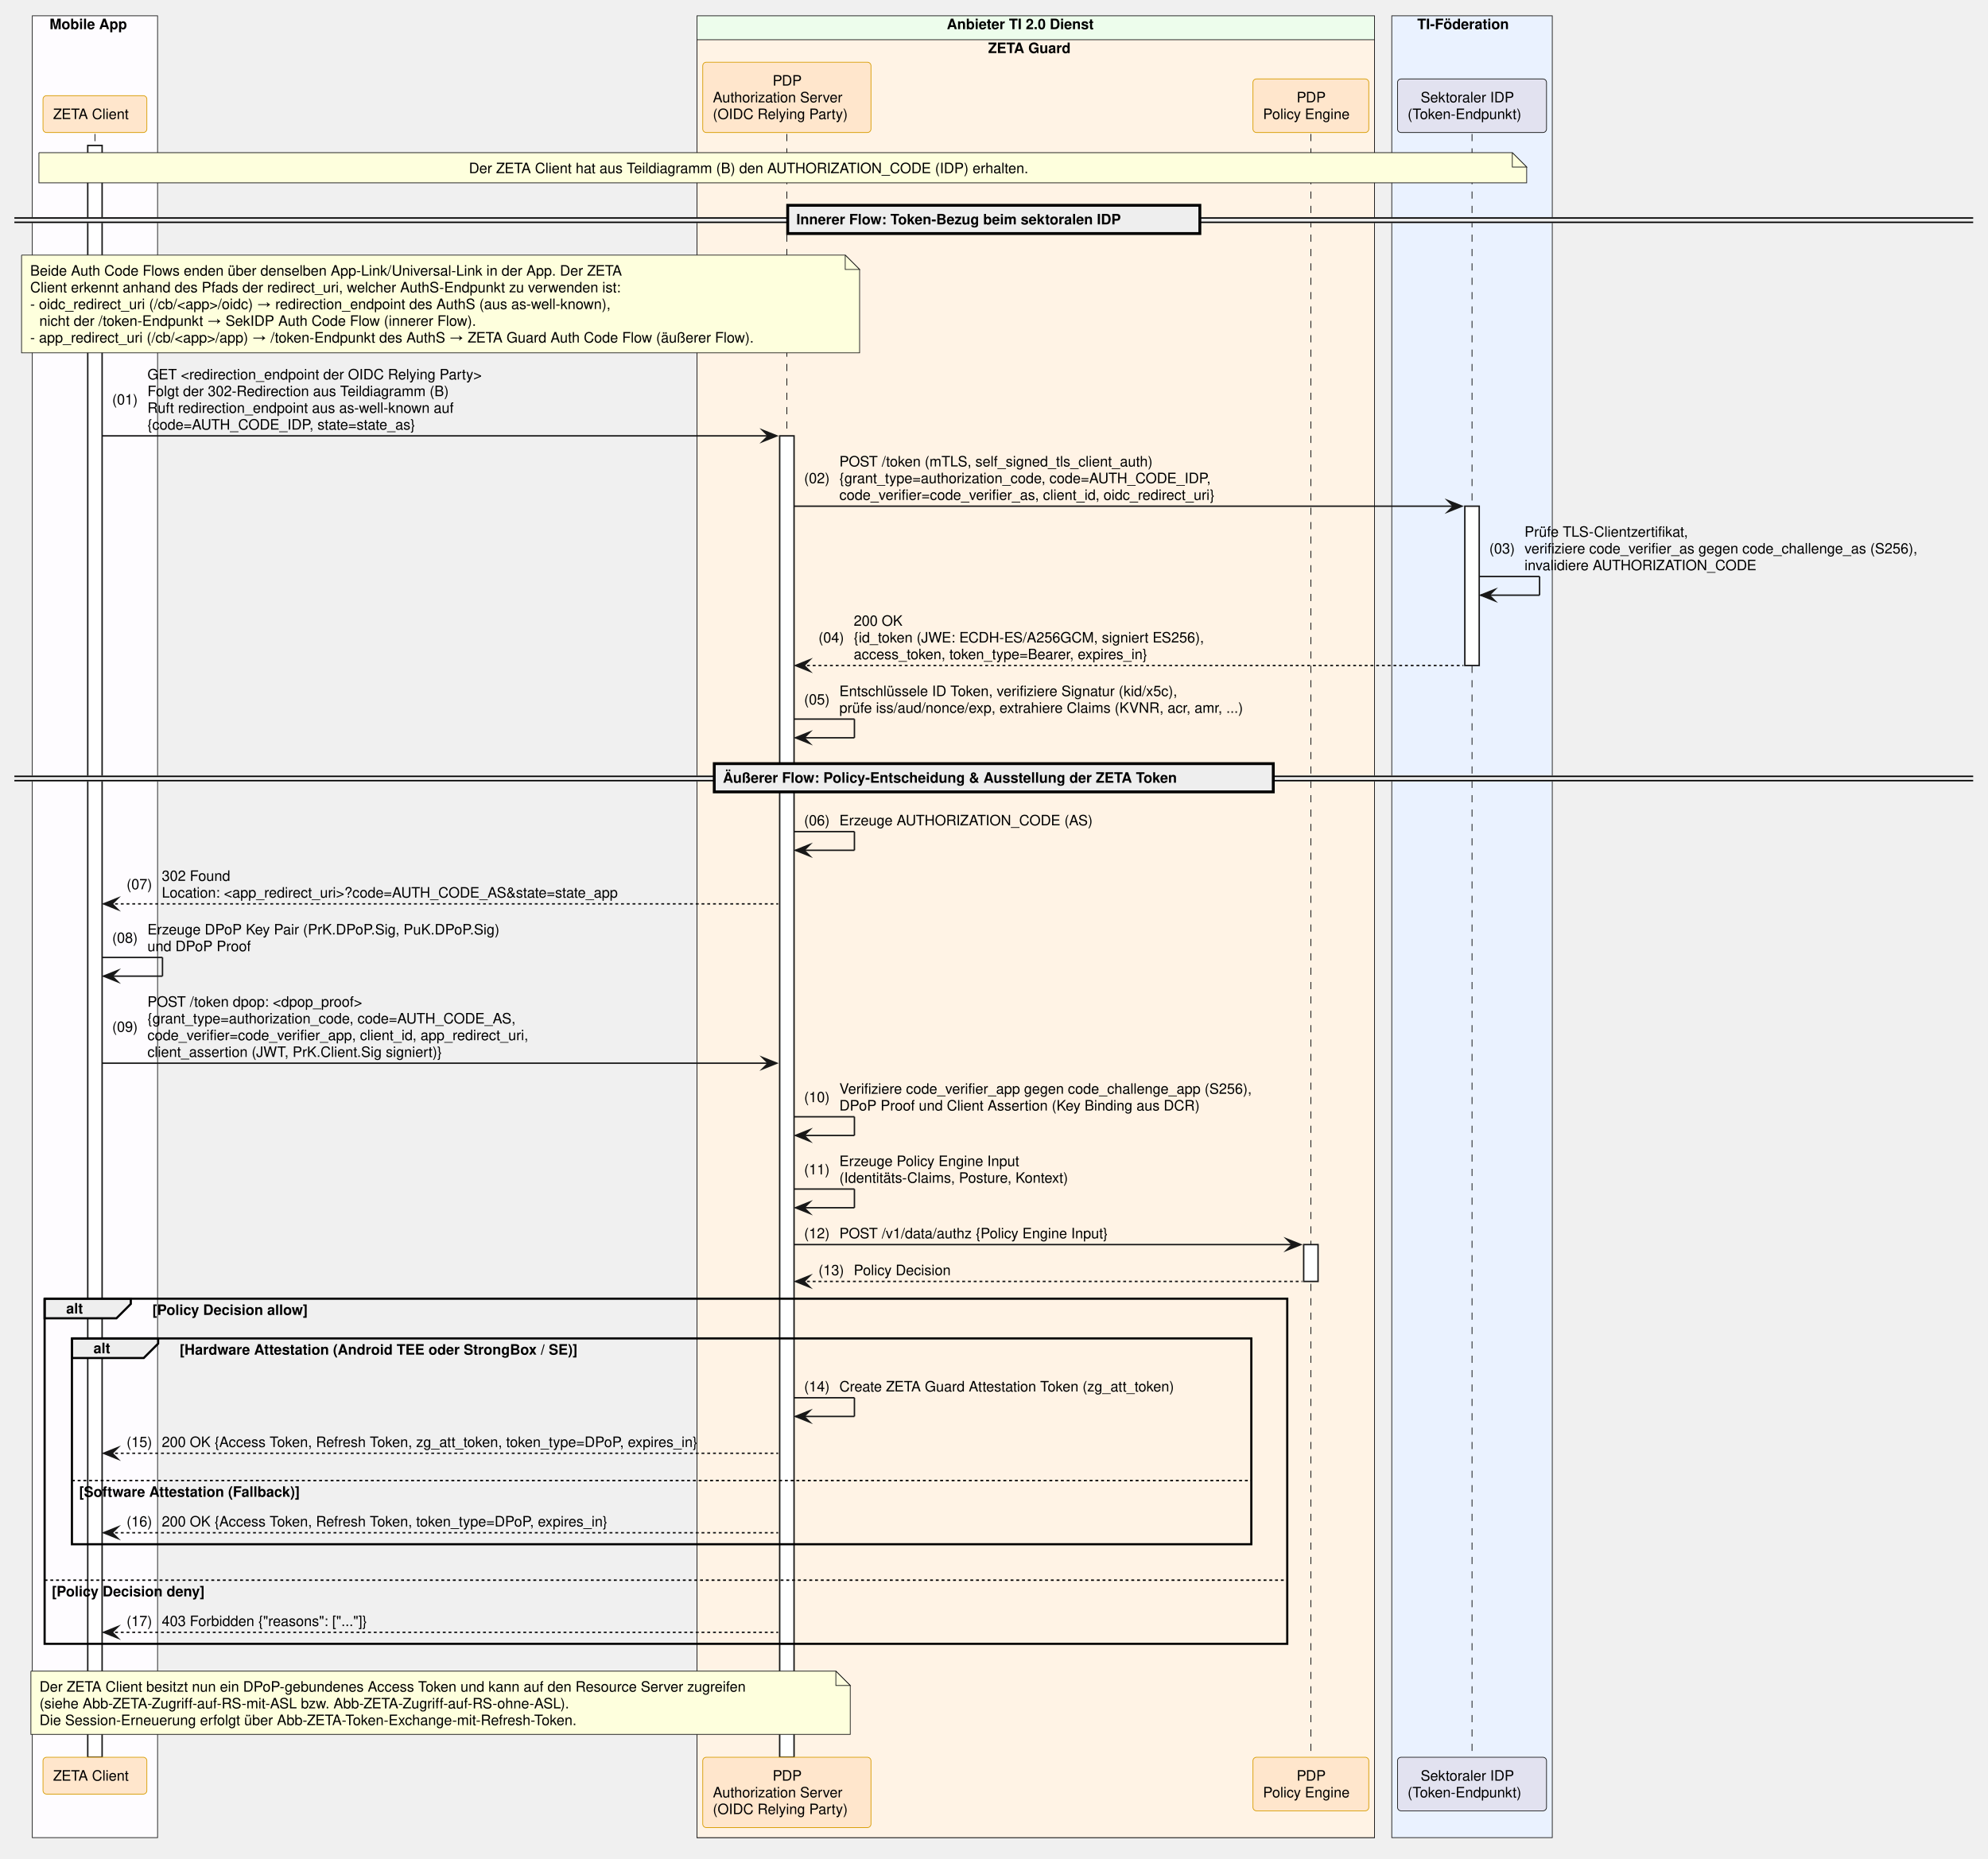
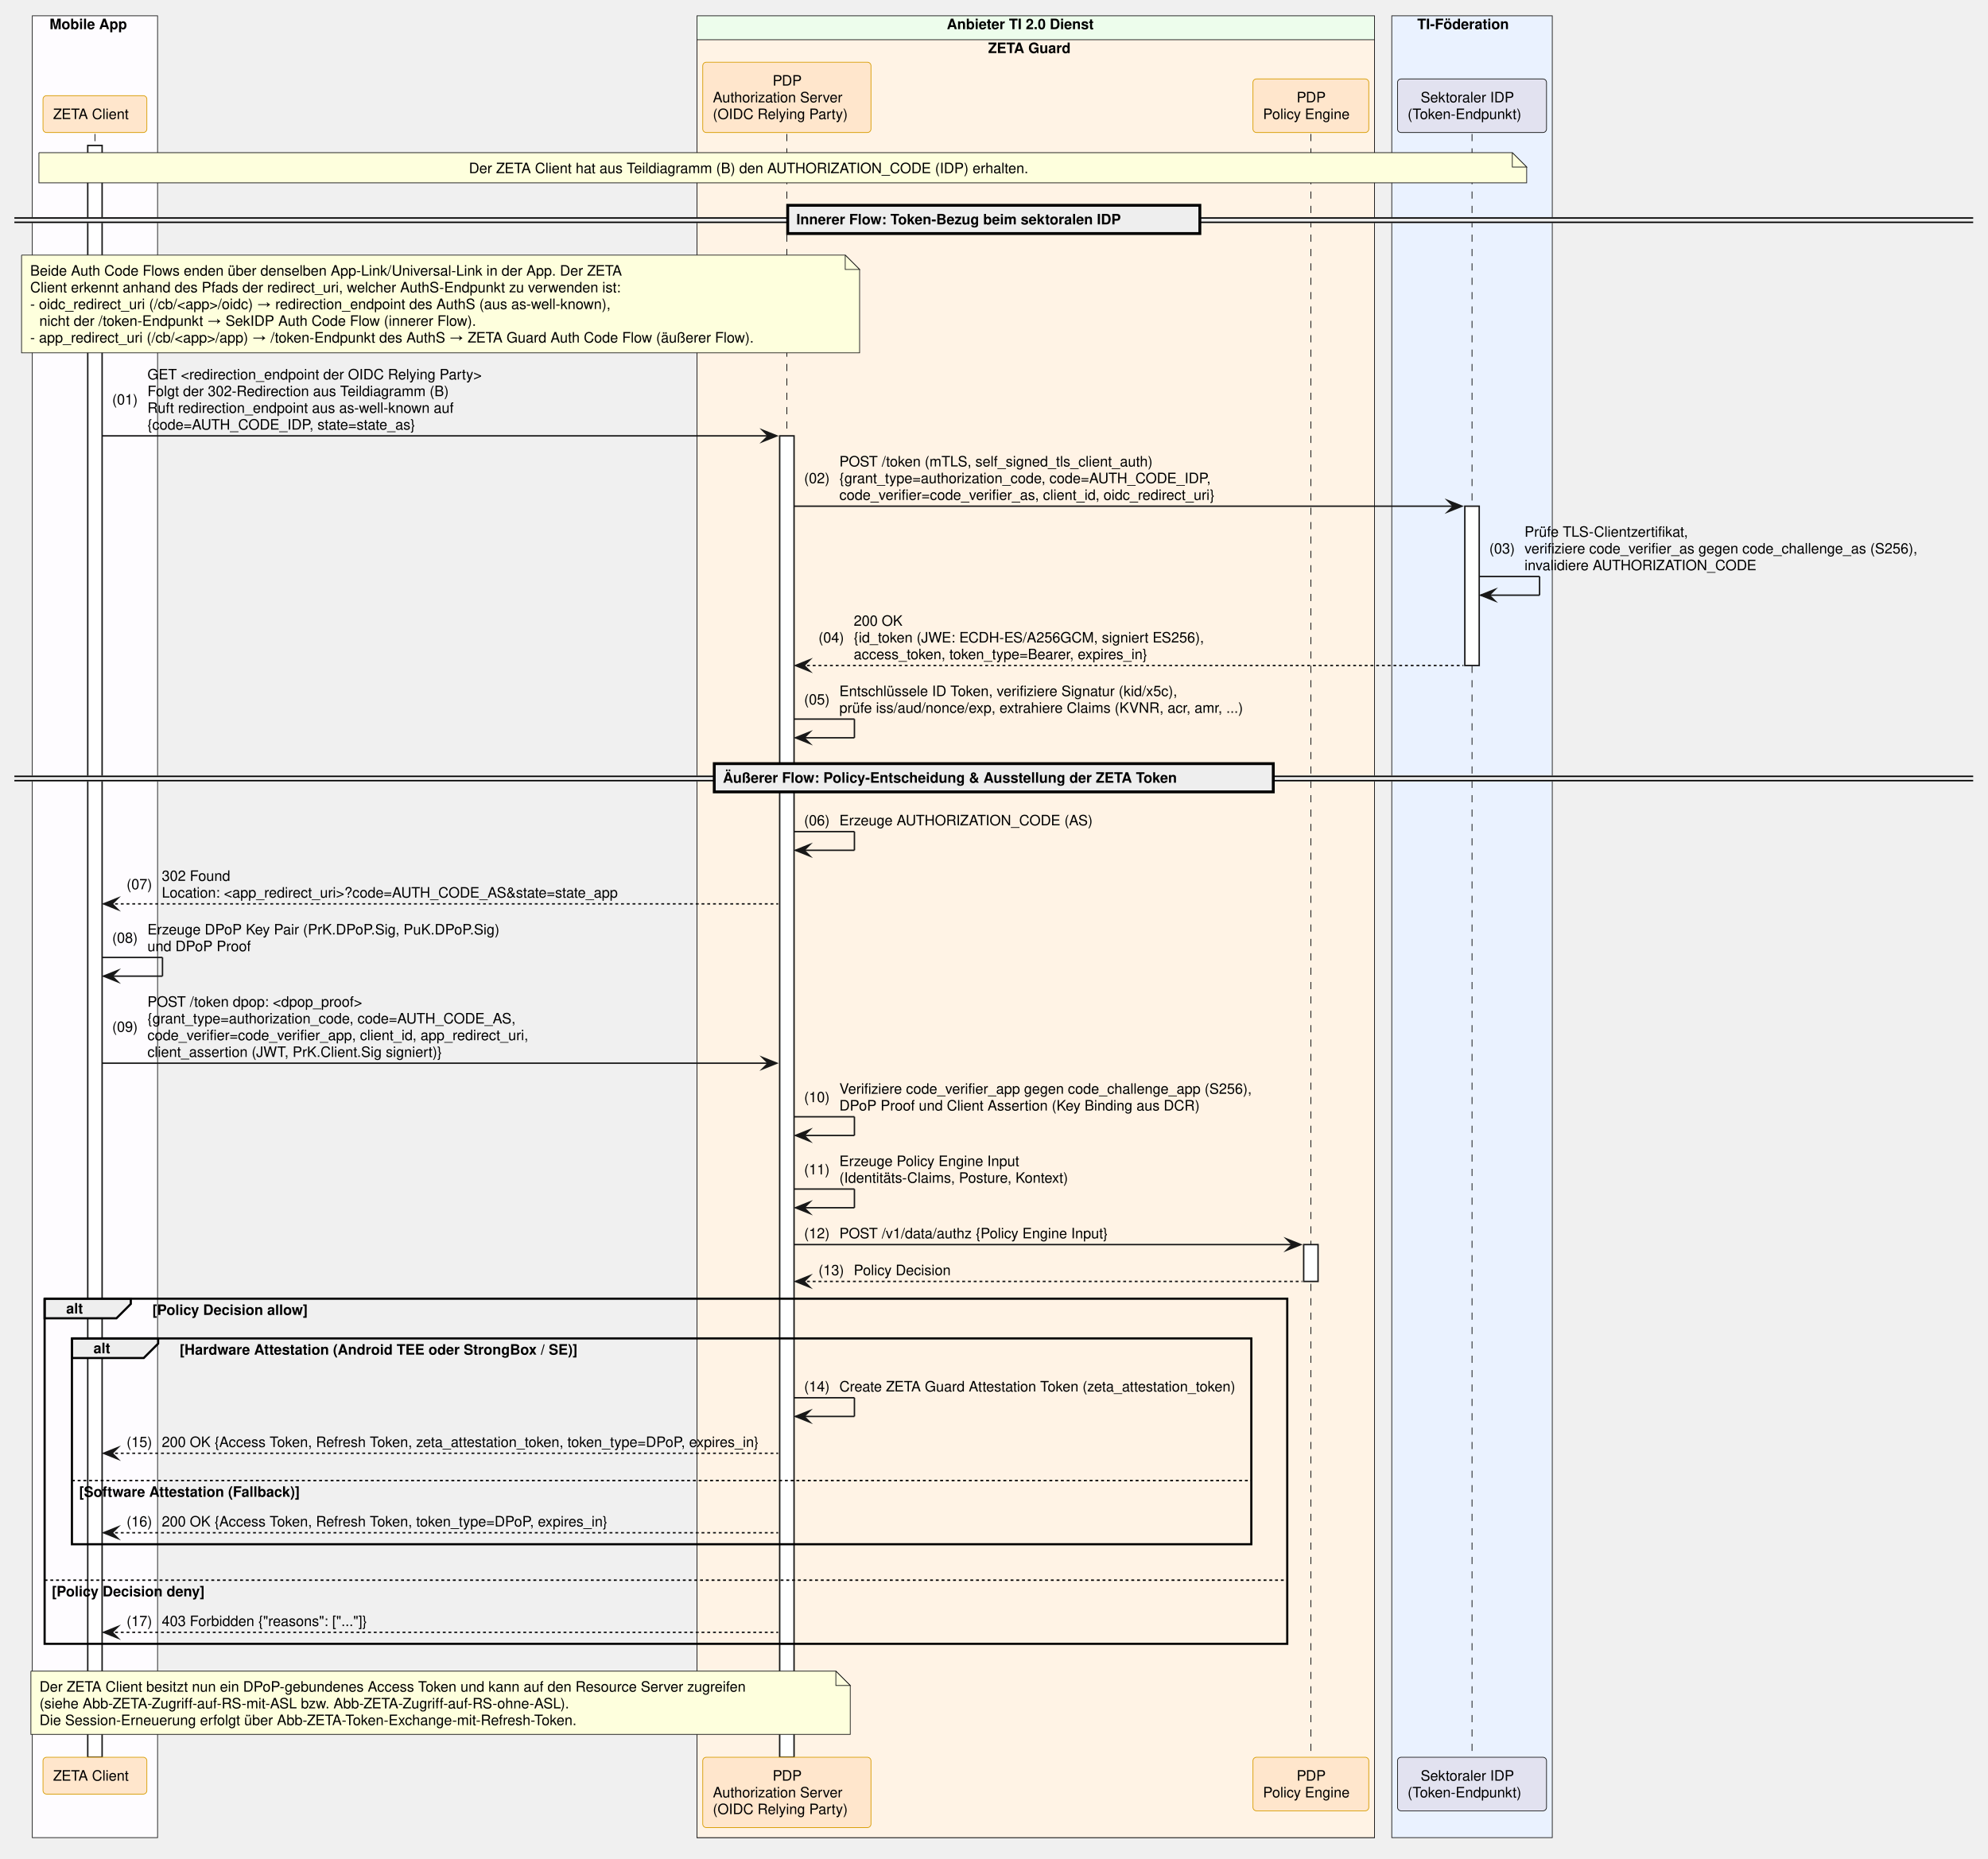
<svg xmlns="http://www.w3.org/2000/svg" contentStyleType="text/css" data-diagram-type="SEQUENCE" height="1293px" preserveAspectRatio="none" style="width:1383px;height:1293px;background:#FFFFFF;" version="1.1" viewBox="0 0 1383 1293" width="1383px" zoomAndPan="magnify">
  <defs />
  <g>
    <rect fill="#FEFCFF" height="1267.516" style="stroke:#181818;stroke-width:0.5;" width="87.154" x="22.464" y="11" />
    <text fill="#000000" font-family="Helvetica" font-size="10" font-weight="700" x="34.464" y="20.282">Mobile App</text>
    <rect fill="#EDFDEC" height="1267.516" style="stroke:#181818;stroke-width:0.5;" width="471.335" x="484.884" y="11" />
    <text fill="#000000" font-family="Helvetica" font-size="10" font-weight="700" x="658.66" y="20.282">Anbieter TI 2.0 Dienst</text>
    <rect fill="#FFF3E5" height="1250.875" style="stroke:#181818;stroke-width:0.5;" width="471.335" x="484.884" y="27.641" />
    <text fill="#000000" font-family="Helvetica" font-size="10" font-weight="700" x="687.408" y="36.923">ZETA Guard</text>
    <rect fill="#EAF2FF" height="1267.516" style="stroke:#181818;stroke-width:0.5;" width="111.658" x="968.22" y="11" />
    <text fill="#000000" font-family="Helvetica" font-size="10" font-weight="700" x="985.943" y="20.282">TI-Föderation</text>
    <g>
      <rect fill="#000000" fill-opacity="0" height="1129.391" width="8" x="62.541" y="93.203" />
      <line style="stroke:#000000;stroke-width:0.5;stroke-dasharray:5,5;" x1="66.041" x2="66.041" y1="93.203" y2="1222.594" />
    </g>
    <g>
      <rect fill="#FFFFFF" height="1121.391" style="stroke:#181818;stroke-width:1;" width="10" x="61.041" y="101.203" />
    </g>
    <g>
      <rect fill="#000000" fill-opacity="0" height="1129.391" width="8" x="543.9" y="93.203" />
      <line style="stroke:#000000;stroke-width:0.5;stroke-dasharray:5,5;" x1="547.4" x2="547.4" y1="93.203" y2="1222.594" />
    </g>
    <g>
      <rect fill="#FFFFFF" height="919.344" style="stroke:#181818;stroke-width:1;" width="10" x="542.4" y="303.25" />
    </g>
    <g>
      <rect fill="#000000" fill-opacity="0" height="1129.391" width="8" x="908.434" y="93.203" />
      <line style="stroke:#000000;stroke-width:0.5;stroke-dasharray:5,5;" x1="911.934" x2="911.934" y1="93.203" y2="1222.594" />
    </g>
    <g>
      <rect fill="#FFFFFF" height="25.641" style="stroke:#181818;stroke-width:1;" width="10" x="906.934" y="865.906" />
    </g>
    <g>
      <rect fill="#000000" fill-opacity="0" height="1129.391" width="8" x="1020.549" y="93.203" />
      <line style="stroke:#000000;stroke-width:0.5;stroke-dasharray:5,5;" x1="1024.049" x2="1024.049" y1="93.203" y2="1222.594" />
    </g>
    <g>
      <rect fill="#FFFFFF" height="110.844" style="stroke:#181818;stroke-width:1;" width="10" x="1019.049" y="352.172" />
    </g>
    <rect fill="#FFE6CC" height="25.641" rx="2.5" ry="2.5" style="stroke:#D79B00;stroke-width:0.5;" width="72.247" x="29.918" y="66.562" />
    <text fill="#000000" font-family="Helvetica" font-size="10" x="36.917" y="82.845">ZETA Client</text>
    <rect fill="#FFE6CC" height="48.922" rx="2.5" ry="2.5" style="stroke:#D79B00;stroke-width:0.5;" width="117.032" x="488.884" y="43.281" />
    <text fill="#000000" font-family="Helvetica" font-size="10" x="537.52" y="59.563">PDP</text>
    <text fill="#000000" font-family="Helvetica" font-size="10" x="495.926" y="71.204">Authorization Server</text>
    <text fill="#000000" font-family="Helvetica" font-size="10" x="495.884" y="82.845">(OIDC Relying Party)</text>
    <rect fill="#FFE6CC" height="37.281" rx="2.5" ry="2.5" style="stroke:#D79B00;stroke-width:0.5;" width="80.572" x="871.648" y="54.922" />
    <text fill="#000000" font-family="Helvetica" font-size="10" x="902.053" y="71.204">PDP</text>
    <text fill="#000000" font-family="Helvetica" font-size="10" x="878.648" y="82.845">Policy Engine</text>
    <rect fill="#E2E2F0" height="37.281" rx="2.5" ry="2.5" style="stroke:#181818;stroke-width:0.5;" width="103.658" x="972.22" y="54.922" />
    <text fill="#000000" font-family="Helvetica" font-size="10" x="988.314" y="71.204">Sektoraler IDP</text>
    <text fill="#000000" font-family="Helvetica" font-size="10" x="979.22" y="82.845">(Token-Endpunkt)</text>
    <rect fill="#FFE6CC" height="25.641" rx="2.5" ry="2.5" style="stroke:#D79B00;stroke-width:0.5;" width="72.247" x="29.918" y="1222.594" />
    <text fill="#000000" font-family="Helvetica" font-size="10" x="36.917" y="1238.876">ZETA Client</text>
    <rect fill="#FFE6CC" height="48.922" rx="2.5" ry="2.5" style="stroke:#D79B00;stroke-width:0.5;" width="117.032" x="488.884" y="1222.594" />
    <text fill="#000000" font-family="Helvetica" font-size="10" x="537.52" y="1238.876">PDP</text>
    <text fill="#000000" font-family="Helvetica" font-size="10" x="495.926" y="1250.517">Authorization Server</text>
    <text fill="#000000" font-family="Helvetica" font-size="10" x="495.884" y="1262.157">(OIDC Relying Party)</text>
    <rect fill="#FFE6CC" height="37.281" rx="2.5" ry="2.5" style="stroke:#D79B00;stroke-width:0.5;" width="80.572" x="871.648" y="1222.594" />
    <text fill="#000000" font-family="Helvetica" font-size="10" x="902.053" y="1238.876">PDP</text>
    <text fill="#000000" font-family="Helvetica" font-size="10" x="878.648" y="1250.517">Policy Engine</text>
    <rect fill="#E2E2F0" height="37.281" rx="2.5" ry="2.5" style="stroke:#181818;stroke-width:0.5;" width="103.658" x="972.22" y="1222.594" />
    <text fill="#000000" font-family="Helvetica" font-size="10" x="988.314" y="1238.876">Sektoraler IDP</text>
    <text fill="#000000" font-family="Helvetica" font-size="10" x="979.22" y="1250.517">(Token-Endpunkt)</text>
    <path d="M27.065,106.203 L27.065,127.203 L1062.065,127.203 L1062.065,116.203 L1052.065,106.203 L27.065,106.203" fill="#FEFFDD" style="stroke:#181818;stroke-width:0.5;" />
    <path d="M1052.065,106.203 L1052.065,116.203 L1062.065,116.203 L1052.065,106.203" fill="#FEFFDD" style="stroke:#181818;stroke-width:0.5;" />
    <text fill="#000000" font-family="Helvetica" font-size="10" x="326.228" y="120.485">Der ZETA Client hat aus Teildiagramm (B) den AUTHORIZATION_CODE (IDP) erhalten.</text>
    <rect fill="#EEEEEE" height="3" style="stroke:#EEEEEE;stroke-width:1;" width="1362.688" x="10" y="151.664" />
    <line style="stroke:#000000;stroke-width:1;" x1="10" x2="1372.688" y1="151.664" y2="151.664" />
    <line style="stroke:#000000;stroke-width:1;" x1="10" x2="1372.688" y1="154.664" y2="154.664" />
    <rect fill="#EEEEEE" height="19.641" style="stroke:#000000;stroke-width:2;" width="286.72" x="547.984" y="142.844" />
    <text fill="#000000" font-family="Helvetica" font-size="10" font-weight="700" x="553.984" y="156.126">Innerer Flow: Token-Bezug beim sektoralen IDP</text>
    <path d="M15,177.484 L15,245.484 L598,245.484 L598,187.484 L588,177.484 L15,177.484" fill="#FEFFDD" style="stroke:#181818;stroke-width:0.5;" />
    <path d="M588,177.484 L588,187.484 L598,187.484 L588,177.484" fill="#FEFFDD" style="stroke:#181818;stroke-width:0.5;" />
    <text fill="#000000" font-family="Helvetica" font-size="10" x="21" y="191.767">Beide Auth Code Flows enden über denselben App-Link/Universal-Link in der App. Der ZETA</text>
    <text fill="#000000" font-family="Helvetica" font-size="10" x="21" y="203.407">Client erkennt anhand des Pfads der redirect_uri, welcher AuthS-Endpunkt zu verwenden ist:</text>
    <text fill="#000000" font-family="Helvetica" font-size="10" x="21" y="215.048">- oidc_redirect_uri (/cb/&lt;app&gt;/oidc) → redirection_endpoint des AuthS (aus as-well-known),</text>
    <text fill="#000000" font-family="Helvetica" font-size="10" x="27.357" y="226.689">nicht der /token-Endpunkt → SekIDP Auth Code Flow (innerer Flow).</text>
    <text fill="#000000" font-family="Helvetica" font-size="10" x="21" y="238.329">- app_redirect_uri (/cb/&lt;app&gt;/app) → /token-Endpunkt des AuthS → ZETA Guard Auth Code Flow (äußerer Flow).</text>
    <polygon fill="#181818" points="530.4,299.25,540.4,303.25,530.4,307.25,534.4,303.25" style="stroke:#181818;stroke-width:1;stroke-linejoin:miter;stroke-miterlimit:10;" />
    <line style="stroke:#181818;stroke-width:1;" x1="71.041" x2="536.4" y1="303.25" y2="303.25" />
    <text fill="#000000" font-family="Helvetica" font-size="10" x="78.041" y="281.431">(01)</text>
    <text fill="#000000" font-family="Helvetica" font-size="10" x="102.568" y="263.97">GET &lt;redirection_endpoint der OIDC Relying Party&gt;</text>
    <text fill="#000000" font-family="Helvetica" font-size="10" x="102.568" y="275.61">Folgt der 302-Redirection aus Teildiagramm (B)</text>
    <text fill="#000000" font-family="Helvetica" font-size="10" x="102.568" y="287.251">Ruft redirection_endpoint aus as-well-known auf</text>
    <text fill="#000000" font-family="Helvetica" font-size="10" x="102.568" y="298.892">{code=AUTH_CODE_IDP, state=state_as}</text>
    <polygon fill="#181818" points="1007.049,348.172,1017.049,352.172,1007.049,356.172,1011.049,352.172" style="stroke:#181818;stroke-width:1;stroke-linejoin:miter;stroke-miterlimit:10;" />
    <line style="stroke:#181818;stroke-width:1;" x1="552.4" x2="1013.049" y1="352.172" y2="352.172" />
    <text fill="#000000" font-family="Helvetica" font-size="10" x="559.4" y="336.173">(02)</text>
    <text fill="#000000" font-family="Helvetica" font-size="10" x="583.928" y="324.532">POST /token (mTLS, self_signed_tls_client_auth)</text>
    <text fill="#000000" font-family="Helvetica" font-size="10" x="583.928" y="336.173">{grant_type=authorization_code, code=AUTH_CODE_IDP,</text>
    <text fill="#000000" font-family="Helvetica" font-size="10" x="583.928" y="347.813">code_verifier=code_verifier_as, client_id, oidc_redirect_uri}</text>
    <line style="stroke:#181818;stroke-width:1;" x1="1029.049" x2="1071.049" y1="401.094" y2="401.094" />
    <line style="stroke:#181818;stroke-width:1;" x1="1071.049" x2="1071.049" y1="401.094" y2="414.094" />
    <line style="stroke:#181818;stroke-width:1;" x1="1030.049" x2="1071.049" y1="414.094" y2="414.094" />
    <polygon fill="#181818" points="1040.049,410.094,1030.049,414.094,1040.049,418.094,1036.049,414.094" style="stroke:#181818;stroke-width:1;stroke-linejoin:miter;stroke-miterlimit:10;" />
    <text fill="#000000" font-family="Helvetica" font-size="10" x="1036.049" y="385.095">(03)</text>
    <text fill="#000000" font-family="Helvetica" font-size="10" x="1060.576" y="373.454">Prüfe TLS-Clientzertifikat,</text>
    <text fill="#000000" font-family="Helvetica" font-size="10" x="1060.576" y="385.095">verifiziere code_verifier_as gegen code_challenge_as (S256),</text>
    <text fill="#000000" font-family="Helvetica" font-size="10" x="1060.576" y="396.735">invalidiere AUTHORIZATION_CODE</text>
    <polygon fill="#181818" points="563.4,459.016,553.4,463.016,563.4,467.016,559.4,463.016" style="stroke:#181818;stroke-width:1;stroke-linejoin:miter;stroke-miterlimit:10;" />
    <line style="stroke:#181818;stroke-width:1;stroke-dasharray:2,2;" x1="557.4" x2="1018.049" y1="463.016" y2="463.016" />
    <text fill="#000000" font-family="Helvetica" font-size="10" x="569.4" y="447.017">(04)</text>
    <text fill="#000000" font-family="Helvetica" font-size="10" x="593.928" y="435.376">200 OK</text>
    <text fill="#000000" font-family="Helvetica" font-size="10" x="593.928" y="447.017">{id_token (JWE: ECDH-ES/A256GCM, signiert ES256),</text>
    <text fill="#000000" font-family="Helvetica" font-size="10" x="593.928" y="458.657">access_token, token_type=Bearer, expires_in}</text>
    <line style="stroke:#181818;stroke-width:1;" x1="552.4" x2="594.4" y1="500.297" y2="500.297" />
    <line style="stroke:#181818;stroke-width:1;" x1="594.4" x2="594.4" y1="500.297" y2="513.297" />
    <line style="stroke:#181818;stroke-width:1;" x1="553.4" x2="594.4" y1="513.297" y2="513.297" />
    <polygon fill="#181818" points="563.4,509.297,553.4,513.297,563.4,517.297,559.4,513.297" style="stroke:#181818;stroke-width:1;stroke-linejoin:miter;stroke-miterlimit:10;" />
    <text fill="#000000" font-family="Helvetica" font-size="10" x="559.4" y="490.118">(05)</text>
    <text fill="#000000" font-family="Helvetica" font-size="10" x="583.928" y="484.298">Entschlüssele ID Token, verifiziere Signatur (kid/x5c),</text>
    <text fill="#000000" font-family="Helvetica" font-size="10" x="583.928" y="495.938">prüfe iss/aud/nonce/exp, extrahiere Claims (KVNR, acr, amr, ...)</text>
    <rect fill="#EEEEEE" height="3" style="stroke:#EEEEEE;stroke-width:1;" width="1362.688" x="10" y="540.117" />
    <line style="stroke:#000000;stroke-width:1;" x1="10" x2="1372.688" y1="540.117" y2="540.117" />
    <line style="stroke:#000000;stroke-width:1;" x1="10" x2="1372.688" y1="543.117" y2="543.117" />
    <rect fill="#EEEEEE" height="19.641" style="stroke:#000000;stroke-width:2;" width="388.897" x="496.896" y="531.297" />
    <text fill="#000000" font-family="Helvetica" font-size="10" font-weight="700" x="502.896" y="544.579">Äußerer Flow: Policy-Entscheidung &amp; Ausstellung der ZETA Token</text>
    <line style="stroke:#181818;stroke-width:1;" x1="552.4" x2="594.4" y1="578.578" y2="578.578" />
    <line style="stroke:#181818;stroke-width:1;" x1="594.4" x2="594.4" y1="578.578" y2="591.578" />
    <line style="stroke:#181818;stroke-width:1;" x1="553.4" x2="594.4" y1="591.578" y2="591.578" />
    <polygon fill="#181818" points="563.4,587.578,553.4,591.578,563.4,595.578,559.4,591.578" style="stroke:#181818;stroke-width:1;stroke-linejoin:miter;stroke-miterlimit:10;" />
    <text fill="#000000" font-family="Helvetica" font-size="10" x="559.4" y="574.22">(06)</text>
    <text fill="#000000" font-family="Helvetica" font-size="10" x="583.928" y="574.22">Erzeuge AUTHORIZATION_CODE (AS)</text>
    <polygon fill="#181818" points="82.041,624.859,72.041,628.859,82.041,632.859,78.041,628.859" style="stroke:#181818;stroke-width:1;stroke-linejoin:miter;stroke-miterlimit:10;" />
    <line style="stroke:#181818;stroke-width:1;stroke-dasharray:2,2;" x1="76.041" x2="541.4" y1="628.859" y2="628.859" />
    <text fill="#000000" font-family="Helvetica" font-size="10" x="88.041" y="618.681">(07)</text>
    <text fill="#000000" font-family="Helvetica" font-size="10" x="112.568" y="612.86">302 Found</text>
    <text fill="#000000" font-family="Helvetica" font-size="10" x="112.568" y="624.501">Location: &lt;app_redirect_uri&gt;?code=AUTH_CODE_AS&amp;state=state_app</text>
    <line style="stroke:#181818;stroke-width:1;" x1="71.041" x2="113.041" y1="666.141" y2="666.141" />
    <line style="stroke:#181818;stroke-width:1;" x1="113.041" x2="113.041" y1="666.141" y2="679.141" />
    <line style="stroke:#181818;stroke-width:1;" x1="72.041" x2="113.041" y1="679.141" y2="679.141" />
    <polygon fill="#181818" points="82.041,675.141,72.041,679.141,82.041,683.141,78.041,679.141" style="stroke:#181818;stroke-width:1;stroke-linejoin:miter;stroke-miterlimit:10;" />
    <text fill="#000000" font-family="Helvetica" font-size="10" x="78.041" y="655.962">(08)</text>
    <text fill="#000000" font-family="Helvetica" font-size="10" x="102.568" y="650.142">Erzeuge DPoP Key Pair (PrK.DPoP.Sig, PuK.DPoP.Sig)</text>
    <text fill="#000000" font-family="Helvetica" font-size="10" x="102.568" y="661.782">und DPoP Proof</text>
    <polygon fill="#181818" points="530.4,735.703,540.4,739.703,530.4,743.703,534.4,739.703" style="stroke:#181818;stroke-width:1;stroke-linejoin:miter;stroke-miterlimit:10;" />
    <line style="stroke:#181818;stroke-width:1;" x1="71.041" x2="536.4" y1="739.703" y2="739.703" />
    <text fill="#000000" font-family="Helvetica" font-size="10" x="78.041" y="717.884">(09)</text>
    <text fill="#000000" font-family="Helvetica" font-size="10" x="102.568" y="700.423">POST /token  dpop: &lt;dpop_proof&gt;</text>
    <text fill="#000000" font-family="Helvetica" font-size="10" x="102.568" y="712.063">{grant_type=authorization_code, code=AUTH_CODE_AS,</text>
    <text fill="#000000" font-family="Helvetica" font-size="10" x="102.568" y="723.704">code_verifier=code_verifier_app, client_id, app_redirect_uri,</text>
    <text fill="#000000" font-family="Helvetica" font-size="10" x="102.568" y="735.345">client_assertion (JWT, PrK.Client.Sig signiert)}</text>
    <line style="stroke:#181818;stroke-width:1;" x1="552.4" x2="594.4" y1="776.984" y2="776.984" />
    <line style="stroke:#181818;stroke-width:1;" x1="594.4" x2="594.4" y1="776.984" y2="789.984" />
    <line style="stroke:#181818;stroke-width:1;" x1="553.4" x2="594.4" y1="789.984" y2="789.984" />
    <polygon fill="#181818" points="563.4,785.984,553.4,789.984,563.4,793.984,559.4,789.984" style="stroke:#181818;stroke-width:1;stroke-linejoin:miter;stroke-miterlimit:10;" />
    <text fill="#000000" font-family="Helvetica" font-size="10" x="559.4" y="766.806">(10)</text>
    <text fill="#000000" font-family="Helvetica" font-size="10" x="583.928" y="760.985">Verifiziere code_verifier_app gegen code_challenge_app (S256),</text>
    <text fill="#000000" font-family="Helvetica" font-size="10" x="583.928" y="772.626">DPoP Proof und Client Assertion (Key Binding aus DCR)</text>
    <line style="stroke:#181818;stroke-width:1;" x1="552.4" x2="594.4" y1="827.266" y2="827.266" />
    <line style="stroke:#181818;stroke-width:1;" x1="594.4" x2="594.4" y1="827.266" y2="840.266" />
    <line style="stroke:#181818;stroke-width:1;" x1="553.4" x2="594.4" y1="840.266" y2="840.266" />
    <polygon fill="#181818" points="563.4,836.266,553.4,840.266,563.4,844.266,559.4,840.266" style="stroke:#181818;stroke-width:1;stroke-linejoin:miter;stroke-miterlimit:10;" />
    <text fill="#000000" font-family="Helvetica" font-size="10" x="559.4" y="817.087">(11)</text>
    <text fill="#000000" font-family="Helvetica" font-size="10" x="583.928" y="811.267">Erzeuge Policy Engine Input</text>
    <text fill="#000000" font-family="Helvetica" font-size="10" x="583.928" y="822.907">(Identitäts-Claims, Posture, Kontext)</text>
    <polygon fill="#181818" points="894.934,861.906,904.934,865.906,894.934,869.906,898.934,865.906" style="stroke:#181818;stroke-width:1;stroke-linejoin:miter;stroke-miterlimit:10;" />
    <line style="stroke:#181818;stroke-width:1;" x1="552.4" x2="900.934" y1="865.906" y2="865.906" />
    <text fill="#000000" font-family="Helvetica" font-size="10" x="559.4" y="861.548">(12)</text>
    <text fill="#000000" font-family="Helvetica" font-size="10" x="583.928" y="861.548">POST /v1/data/authz {Policy Engine Input}</text>
    <polygon fill="#181818" points="563.4,887.547,553.4,891.547,563.4,895.547,559.4,891.547" style="stroke:#181818;stroke-width:1;stroke-linejoin:miter;stroke-miterlimit:10;" />
    <line style="stroke:#181818;stroke-width:1;stroke-dasharray:2,2;" x1="557.4" x2="905.934" y1="891.547" y2="891.547" />
    <text fill="#000000" font-family="Helvetica" font-size="10" x="569.4" y="887.188">(13)</text>
    <text fill="#000000" font-family="Helvetica" font-size="10" x="593.928" y="887.188">Policy Decision</text>
    <path d="M31.041,903.547 L90.997,903.547 L90.997,907.188 L80.997,917.188 L31.041,917.188 L31.041,903.547" fill="#EEEEEE" style="stroke:#000000;stroke-width:1.5;" />
    <rect fill="none" height="240.125" style="stroke:#000000;stroke-width:1.5;" width="864.466" x="31.041" y="903.547" />
    <text fill="#000000" font-family="Helvetica" font-size="10" font-weight="700" x="46.041" y="913.829">alt</text>
    <text fill="#000000" font-family="Helvetica" font-size="10" font-weight="700" x="105.997" y="914.829">[Policy Decision allow]</text>
    <line style="stroke:#000000;stroke-width:1;stroke-dasharray:2,2;" x1="31.041" x2="895.507" y1="1099.391" y2="1099.391" />
    <text fill="#000000" font-family="Helvetica" font-size="10" font-weight="700" x="36.041" y="1110.673">[Policy Decision deny]</text>
    <path d="M50.041,931.188 L109.997,931.188 L109.997,934.828 L99.997,944.828 L50.041,944.828 L50.041,931.188" fill="#EEEEEE" style="stroke:#000000;stroke-width:1.5;" />
    <rect fill="none" height="143.203" style="stroke:#000000;stroke-width:1.5;" width="820.466" x="50.041" y="931.188" />
    <text fill="#000000" font-family="Helvetica" font-size="10" font-weight="700" x="65.041" y="941.47">alt</text>
    <text fill="#000000" font-family="Helvetica" font-size="10" font-weight="700" x="124.997" y="942.47">[Hardware Attestation  (Android TEE oder StrongBox / SE)]</text>
    <line style="stroke:#000000;stroke-width:1;stroke-dasharray:2,2;" x1="50.041" x2="870.507" y1="1030.109" y2="1030.109" />
    <text fill="#000000" font-family="Helvetica" font-size="10" font-weight="700" x="55.041" y="1041.392">[Software Attestation (Fallback)]</text>
    <line style="stroke:#181818;stroke-width:1;" x1="552.4" x2="594.4" y1="972.469" y2="972.469" />
    <line style="stroke:#181818;stroke-width:1;" x1="594.4" x2="594.4" y1="972.469" y2="985.469" />
    <line style="stroke:#181818;stroke-width:1;" x1="553.4" x2="594.4" y1="985.469" y2="985.469" />
    <polygon fill="#181818" points="563.4,981.469,553.4,985.469,563.4,989.469,559.4,985.469" style="stroke:#181818;stroke-width:1;stroke-linejoin:miter;stroke-miterlimit:10;" />
    <text fill="#000000" font-family="Helvetica" font-size="10" x="559.4" y="968.11">(14)</text>
-     <text fill="#000000" font-family="Helvetica" font-size="10" x="583.928" y="968.11">Create ZETA Guard Attestation Token (zg_att_token)</text>
+     <text fill="#000000" font-family="Helvetica" font-size="10" x="583.928" y="968.11">Create ZETA Guard Attestation Token (zeta_attestation_token)</text>
    <polygon fill="#181818" points="82.041,1007.109,72.041,1011.109,82.041,1015.109,78.041,1011.109" style="stroke:#181818;stroke-width:1;stroke-linejoin:miter;stroke-miterlimit:10;" />
    <line style="stroke:#181818;stroke-width:1;stroke-dasharray:2,2;" x1="76.041" x2="541.4" y1="1011.109" y2="1011.109" />
    <text fill="#000000" font-family="Helvetica" font-size="10" x="88.041" y="1006.751">(15)</text>
-     <text fill="#000000" font-family="Helvetica" font-size="10" x="112.568" y="1006.751">200 OK {Access Token, Refresh Token, zg_att_token, token_type=DPoP, expires_in}</text>
+     <text fill="#000000" font-family="Helvetica" font-size="10" x="112.568" y="1006.751">200 OK {Access Token, Refresh Token, zeta_attestation_token, token_type=DPoP, expires_in}</text>
    <polygon fill="#181818" points="82.041,1062.391,72.041,1066.391,82.041,1070.391,78.041,1066.391" style="stroke:#181818;stroke-width:1;stroke-linejoin:miter;stroke-miterlimit:10;" />
    <line style="stroke:#181818;stroke-width:1;stroke-dasharray:2,2;" x1="76.041" x2="541.4" y1="1066.391" y2="1066.391" />
    <text fill="#000000" font-family="Helvetica" font-size="10" x="88.041" y="1062.032">(16)</text>
    <text fill="#000000" font-family="Helvetica" font-size="10" x="112.568" y="1062.032">200 OK {Access Token, Refresh Token, token_type=DPoP, expires_in}</text>
    <polygon fill="#181818" points="82.041,1131.672,72.041,1135.672,82.041,1139.672,78.041,1135.672" style="stroke:#181818;stroke-width:1;stroke-linejoin:miter;stroke-miterlimit:10;" />
    <line style="stroke:#181818;stroke-width:1;stroke-dasharray:2,2;" x1="76.041" x2="541.4" y1="1135.672" y2="1135.672" />
    <text fill="#000000" font-family="Helvetica" font-size="10" x="88.041" y="1131.313">(17)</text>
    <text fill="#000000" font-family="Helvetica" font-size="10" x="112.568" y="1131.313">403 Forbidden {"reasons": ["..."]}</text>
    <path d="M21.494,1162.672 L21.494,1206.672 L591.494,1206.672 L591.494,1172.672 L581.494,1162.672 L21.494,1162.672" fill="#FEFFDD" style="stroke:#181818;stroke-width:0.5;" />
    <path d="M581.494,1162.672 L581.494,1172.672 L591.494,1172.672 L581.494,1162.672" fill="#FEFFDD" style="stroke:#181818;stroke-width:0.5;" />
    <text fill="#000000" font-family="Helvetica" font-size="10" x="27.494" y="1176.954">Der ZETA Client besitzt nun ein DPoP-gebundenes Access Token und kann auf den Resource Server zugreifen</text>
    <text fill="#000000" font-family="Helvetica" font-size="10" x="27.494" y="1188.595">(siehe Abb-ZETA-Zugriff-auf-RS-mit-ASL bzw. Abb-ZETA-Zugriff-auf-RS-ohne-ASL).</text>
    <text fill="#000000" font-family="Helvetica" font-size="10" x="27.494" y="1200.235">Die Session-Erneuerung erfolgt über Abb-ZETA-Token-Exchange-mit-Refresh-Token.</text>
  </g>
</svg>
